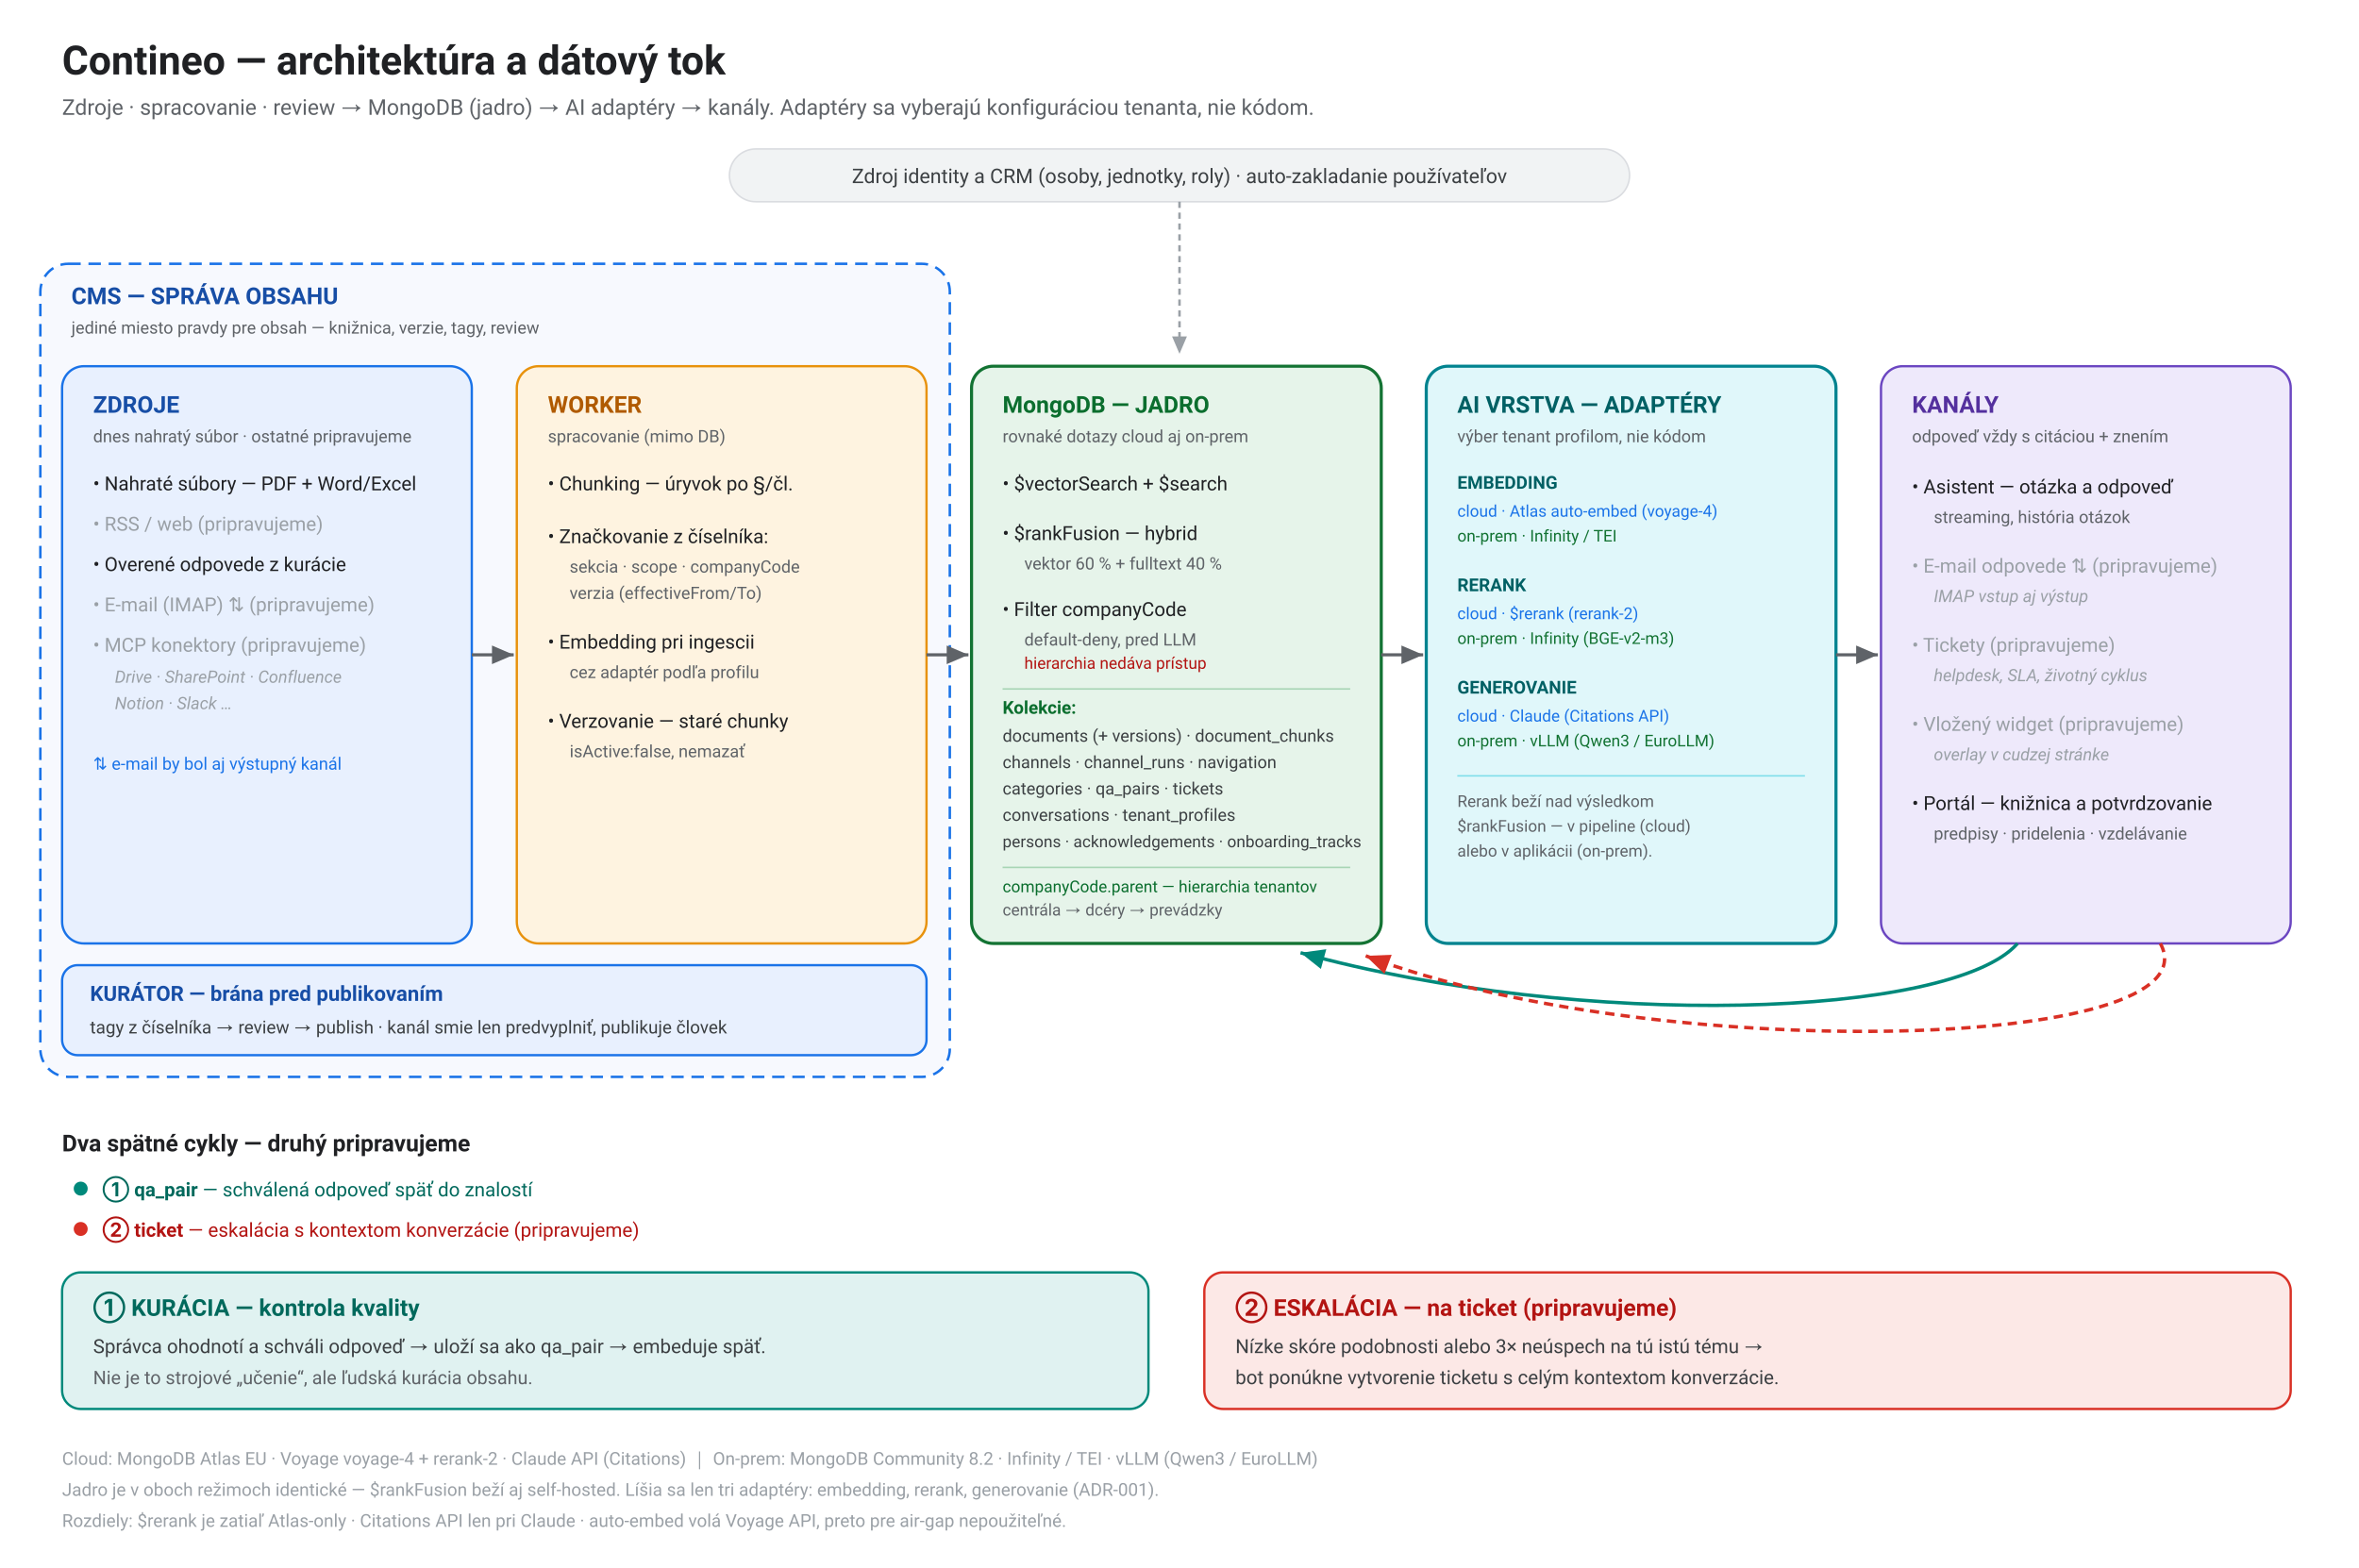
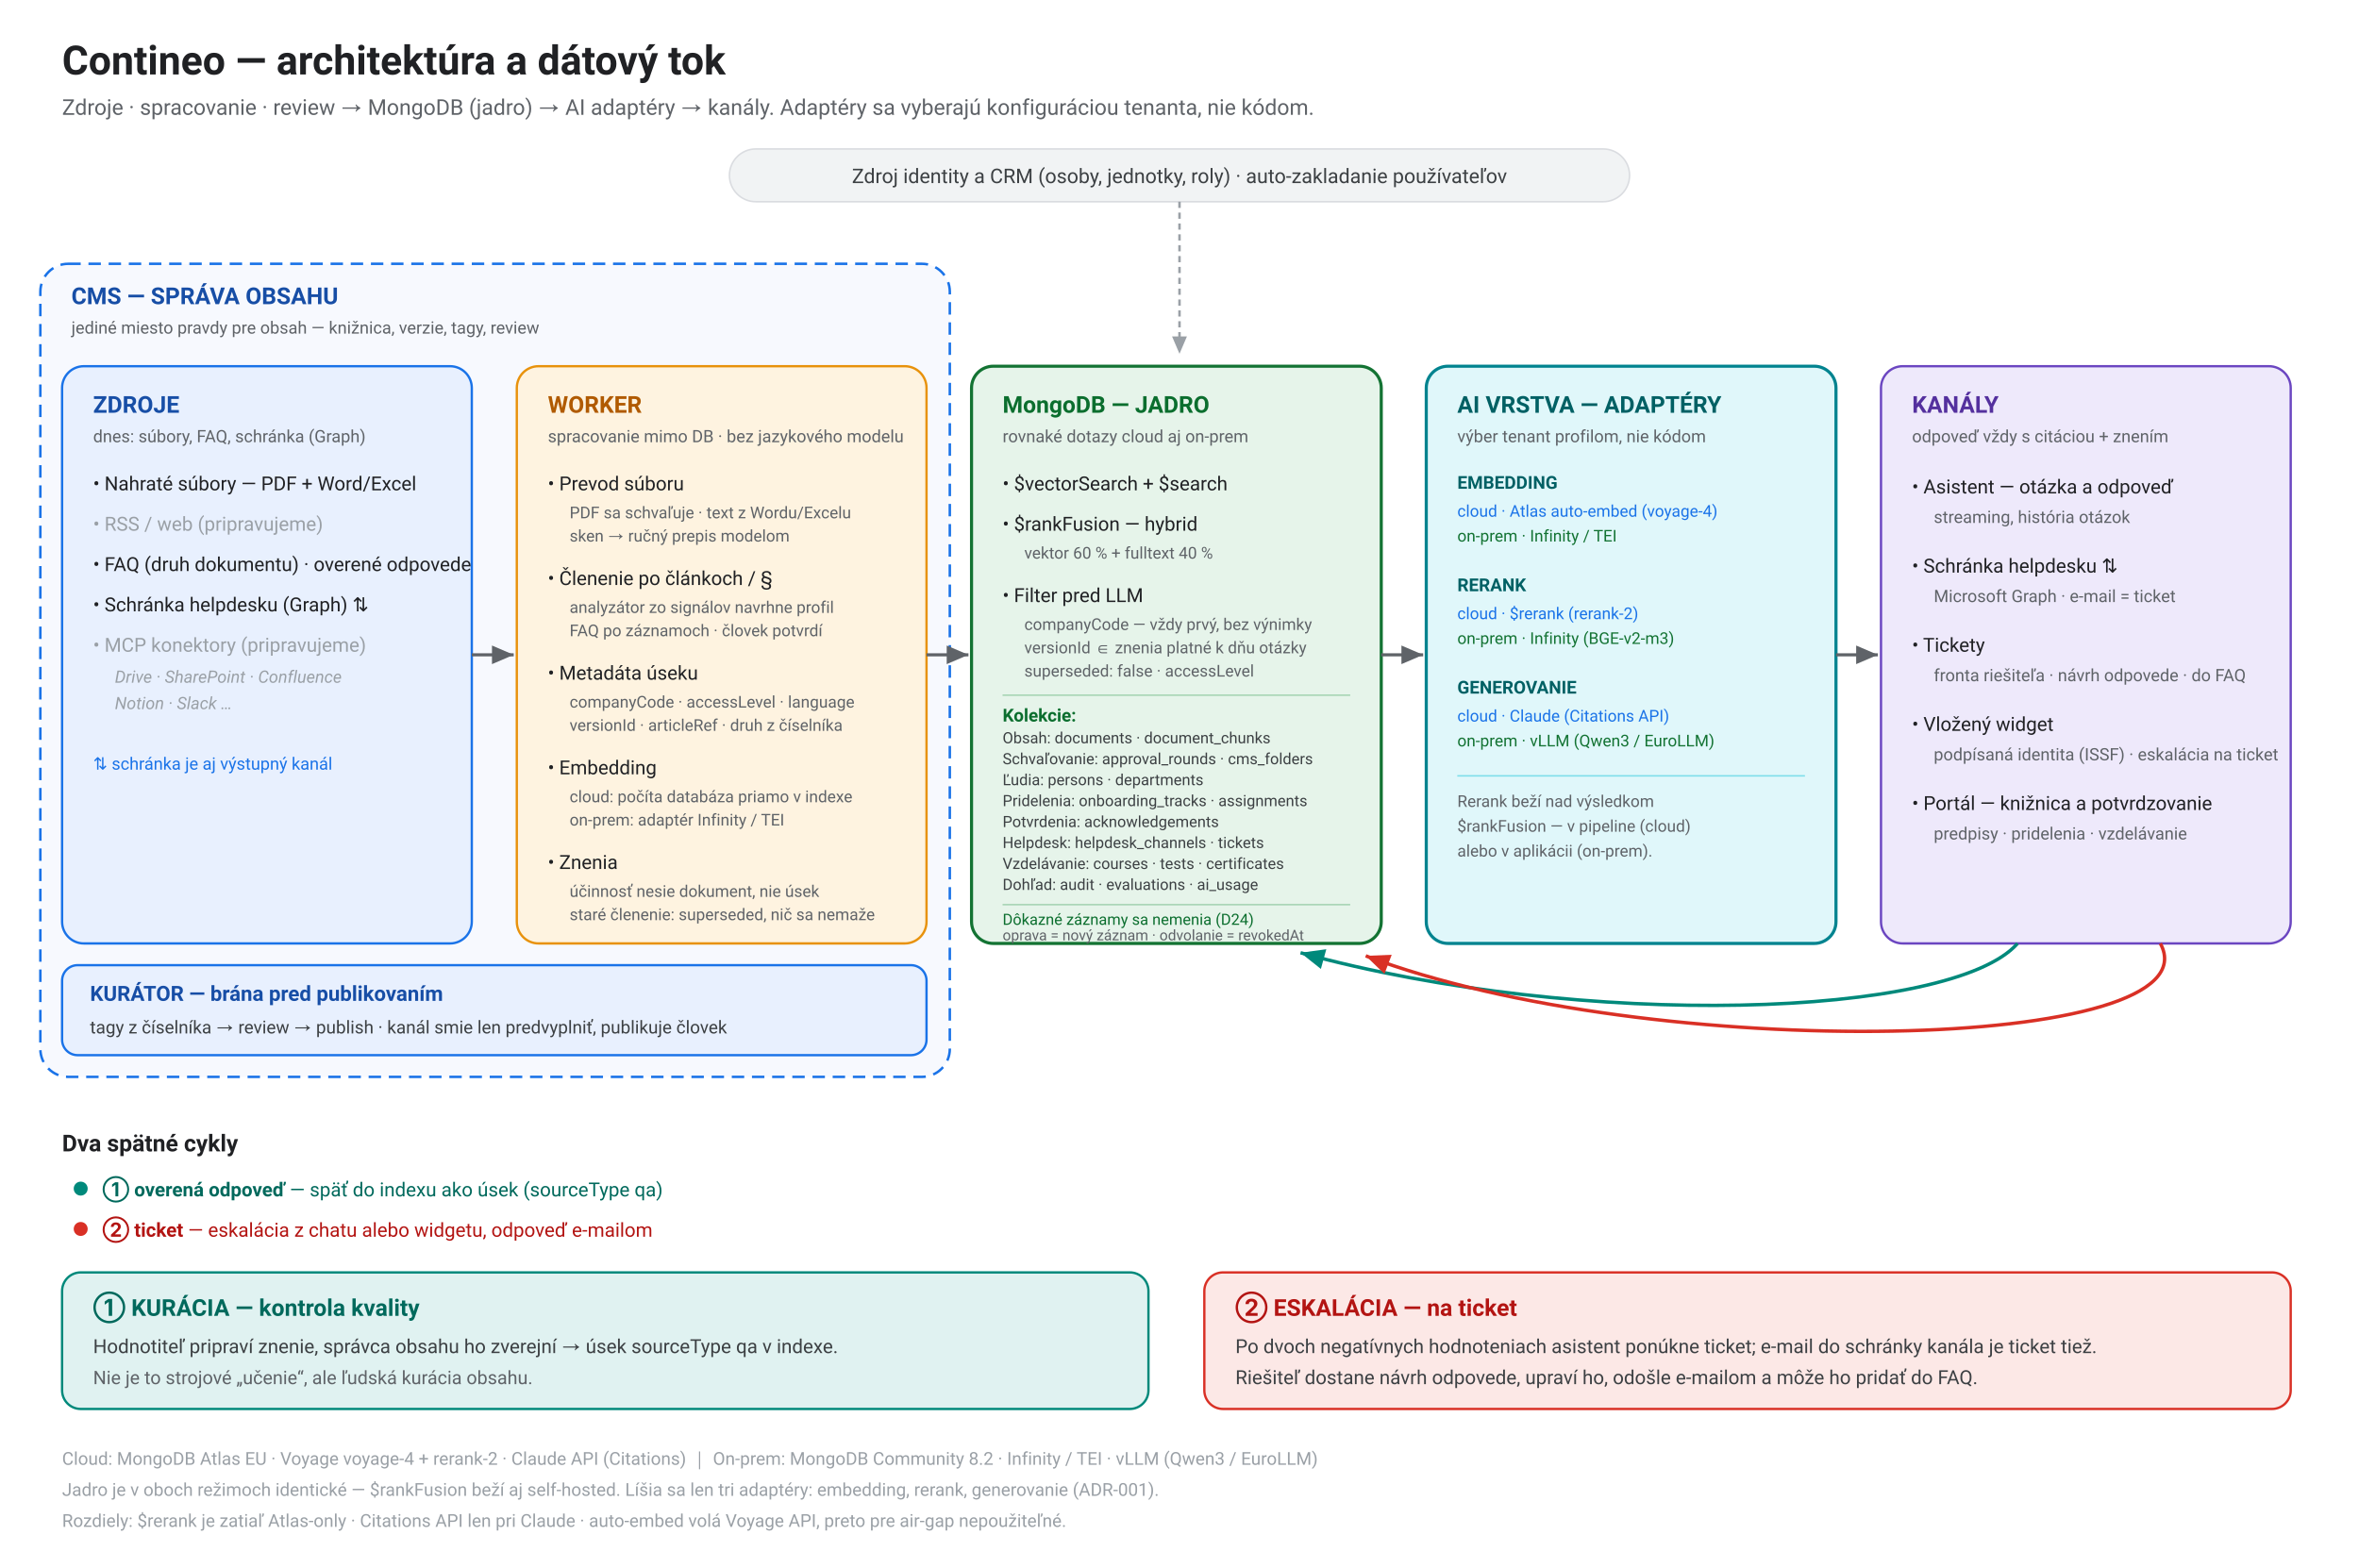
<svg xmlns="http://www.w3.org/2000/svg" viewBox="0 0 1520 1010" font-family="-apple-system, Segoe UI, Roboto, Helvetica, Arial, sans-serif">
  <defs>
    <marker id="arrow" markerWidth="10" markerHeight="10" refX="7" refY="3" orient="auto" markerUnits="strokeWidth">
      <path d="M0,0 L7,3 L0,6 Z" fill="#5f6368" />
    </marker>
    <marker id="arrowTeal" markerWidth="10" markerHeight="10" refX="7" refY="3" orient="auto" markerUnits="strokeWidth">
      <path d="M0,0 L7,3 L0,6 Z" fill="#00897B" />
    </marker>
    <marker id="arrowRed" markerWidth="10" markerHeight="10" refX="7" refY="3" orient="auto" markerUnits="strokeWidth">
      <path d="M0,0 L7,3 L0,6 Z" fill="#D93025" />
    </marker>
    <marker id="arrowGray" markerWidth="10" markerHeight="10" refX="7" refY="3" orient="auto" markerUnits="strokeWidth">
      <path d="M0,0 L7,3 L0,6 Z" fill="#9aa0a6" />
    </marker>
  </defs>
  <text x="40" y="48" font-size="26" font-weight="700" fill="#202124">Contineo — architektúra a dátový tok</text>
  <text x="40" y="74" font-size="14" fill="#5f6368">Zdroje · spracovanie · review → MongoDB (jadro) → AI adaptéry → kanály. Adaptéry sa vyberajú konfiguráciou tenanta, nie kódom.</text>
  <rect x="470" y="96" width="580" height="34" rx="17" fill="#F1F3F4" stroke="#dadce0" />
  <text x="760" y="118" font-size="13" fill="#3c4043" text-anchor="middle">Zdroj identity a CRM (osoby, jednotky, roly) · auto-zakladanie používateľov</text>
  <path d="M760,130 L760,228" stroke="#9aa0a6" stroke-width="1.6" stroke-dasharray="4 3" marker-end="url(#arrowGray)" />
  <rect x="26" y="170" width="586" height="524" rx="18" fill="#F7F9FE" stroke="#1A73E8" stroke-width="1.6" stroke-dasharray="8 5" />
  <text x="46" y="196" font-size="15" font-weight="700" fill="#174EA6">CMS — SPRÁVA OBSAHU</text>
  <text x="46" y="215" font-size="11" fill="#5f6368">jediné miesto pravdy pre obsah — knižnica, verzie, tagy, review</text>
  <rect x="40" y="236" width="264" height="372" rx="14" fill="#E8F0FE" stroke="#1A73E8" stroke-width="1.5" />
  <text x="60" y="266" font-size="15" font-weight="700" fill="#174EA6">ZDROJE</text>
-   <text x="60" y="285" font-size="11" fill="#5f6368">dnes nahratý súbor · ostatné pripravujeme</text>
+   <text x="60" y="285" font-size="11" fill="#5f6368">dnes: súbory, FAQ, schránka (Graph)</text>
  <g font-size="12.5" fill="#202124">
    <text x="60" y="316">• Nahraté súbory — PDF + Word/Excel</text>
    <text x="60" y="342" fill="#9aa0a6">• RSS / web (pripravujeme)</text>
-     <text x="60" y="368">• Overené odpovede z kurácie</text>
-     <text x="60" y="394" fill="#9aa0a6">• E-mail (IMAP) ⇅ (pripravujeme)</text>
+     <text x="60" y="368">• FAQ (druh dokumentu) · overené odpovede</text>
+     <text x="60" y="394">• Schránka helpdesku (Graph) ⇅</text>
    <text x="60" y="420" fill="#9aa0a6">• MCP konektory (pripravujeme)</text>
    <text x="74" y="440" font-size="11" fill="#9aa0a6" font-style="italic">Drive · SharePoint · Confluence</text>
    <text x="74" y="457" font-size="11" fill="#9aa0a6" font-style="italic">Notion · Slack …</text>
  </g>
-   <text x="60" y="496" font-size="11" fill="#1A73E8">⇅ e-mail by bol aj výstupný kanál</text>
+   <text x="60" y="496" font-size="11" fill="#1A73E8">⇅ schránka je aj výstupný kanál</text>
  <rect x="333" y="236" width="264" height="372" rx="14" fill="#FEF3E0" stroke="#E8920C" stroke-width="1.5" />
  <text x="353" y="266" font-size="15" font-weight="700" fill="#B05A00">WORKER</text>
-   <text x="353" y="285" font-size="11" fill="#5f6368">spracovanie (mimo DB)</text>
+   <text x="353" y="285" font-size="11" fill="#5f6368">spracovanie mimo DB · bez jazykového modelu</text>
  <g font-size="12.5" fill="#202124">
-     <text x="353" y="316">• Chunking — úryvok po §/čl.</text>
-     <text x="353" y="350">• Značkovanie z číselníka:</text>
-     <text x="367" y="369" font-size="11" fill="#5f6368">sekcia · scope · companyCode</text>
-     <text x="367" y="386" font-size="11" fill="#5f6368">verzia (effectiveFrom/To)</text>
-     <text x="353" y="418">• Embedding pri ingescii</text>
-     <text x="367" y="437" font-size="11" fill="#5f6368">cez adaptér podľa profilu</text>
-     <text x="353" y="469">• Verzovanie — staré chunky</text>
-     <text x="367" y="488" font-size="11" fill="#5f6368">isActive:false, nemazať</text>
+     <text x="353" y="316">• Prevod súboru</text>
+     <text x="367" y="334" font-size="10.5" fill="#5f6368">PDF sa schvaľuje · text z Wordu/Excelu</text>
+     <text x="367" y="349" font-size="10.5" fill="#5f6368">sken → ručný prepis modelom</text>
+     <text x="353" y="377">• Členenie po článkoch / §</text>
+     <text x="367" y="395" font-size="10.5" fill="#5f6368">analyzátor zo signálov navrhne profil</text>
+     <text x="367" y="410" font-size="10.5" fill="#5f6368">FAQ po záznamoch · človek potvrdí</text>
+     <text x="353" y="438">• Metadáta úseku</text>
+     <text x="367" y="456" font-size="10.5" fill="#5f6368">companyCode · accessLevel · language</text>
+     <text x="367" y="471" font-size="10.5" fill="#5f6368">versionId · articleRef · druh z číselníka</text>
+     <text x="353" y="499">• Embedding</text>
+     <text x="367" y="517" font-size="10.5" fill="#5f6368">cloud: počíta databáza priamo v indexe</text>
+     <text x="367" y="532" font-size="10.5" fill="#5f6368">on-prem: adaptér Infinity / TEI</text>
+     <text x="353" y="560">• Znenia</text>
+     <text x="367" y="578" font-size="10.5" fill="#5f6368">účinnosť nesie dokument, nie úsek</text>
+     <text x="367" y="593" font-size="10.5" fill="#5f6368">staré členenie: superseded, nič sa nemaže</text>
  </g>
  <rect x="40" y="622" width="557" height="58" rx="10" fill="#E8F0FE" stroke="#1A73E8" stroke-width="1.5" />
  <text x="58" y="645" font-size="13.5" font-weight="700" fill="#174EA6">KURÁTOR — brána pred publikovaním</text>
  <text x="58" y="666" font-size="11.5" fill="#3c4043">tagy z číselníka → review → publish · kanál smie len predvyplniť, publikuje človek</text>
  <rect x="626" y="236" width="264" height="372" rx="14" fill="#E6F4EA" stroke="#137333" stroke-width="2" />
  <text x="646" y="266" font-size="15" font-weight="700" fill="#0B6E2E">MongoDB — JADRO</text>
  <text x="646" y="285" font-size="11" fill="#5f6368">rovnaké dotazy cloud aj on-prem</text>
  <g font-size="12.5" fill="#202124">
    <text x="646" y="316">• $vectorSearch + $search</text>
-     <text x="646" y="348">• $rankFusion — hybrid</text>
-     <text x="660" y="367" font-size="11" fill="#5f6368">vektor 60 % + fulltext 40 %</text>
-     <text x="646" y="397">• Filter companyCode</text>
-     <text x="660" y="416" font-size="11" fill="#5f6368">default-deny, pred LLM</text>
-     <text x="660" y="431" font-size="10.5" fill="#B31412">hierarchia nedáva prístup</text>
+     <text x="646" y="342">• $rankFusion — hybrid</text>
+     <text x="660" y="360" font-size="10.5" fill="#5f6368">vektor 60 % + fulltext 40 %</text>
+     <text x="646" y="388">• Filter pred LLM</text>
+     <text x="660" y="406" font-size="10.5" fill="#5f6368">companyCode — vždy prvý, bez výnimky</text>
+     <text x="660" y="421" font-size="10.5" fill="#5f6368">versionId ∈ znenia platné k dňu otázky</text>
+     <text x="660" y="436" font-size="10.5" fill="#5f6368">superseded: false · accessLevel</text>
  </g>
-   <line x1="646" y1="444" x2="870" y2="444" stroke="#A8D5B5" stroke-width="1" />
-   <text x="646" y="460" font-size="11.5" fill="#0B6E2E" font-weight="600">Kolekcie:</text>
-   <text x="646" y="478" font-size="11" fill="#3c4043">documents (+ versions) · document_chunks</text>
-   <text x="646" y="495" font-size="11" fill="#3c4043">channels · channel_runs · navigation</text>
-   <text x="646" y="512" font-size="11" fill="#3c4043">categories · qa_pairs · tickets</text>
-   <text x="646" y="529" font-size="11" fill="#3c4043">conversations · tenant_profiles</text>
-   <text x="646" y="546" font-size="10.5" fill="#3c4043">persons · acknowledgements · onboarding_tracks</text>
-   <line x1="646" y1="559" x2="870" y2="559" stroke="#A8D5B5" stroke-width="1" />
-   <text x="646" y="575" font-size="10.5" fill="#0B6E2E">companyCode.parent — hierarchia tenantov</text>
-   <text x="646" y="590" font-size="10.5" fill="#5f6368">centrála → dcéry → prevádzky</text>
+   <line x1="646" y1="448" x2="870" y2="448" stroke="#A8D5B5" stroke-width="1" />
+   <text x="646" y="465" font-size="11.5" fill="#0B6E2E" font-weight="600">Kolekcie:</text>
+   <text x="646" y="479" font-size="10" fill="#3c4043">Obsah: documents · document_chunks</text>
+   <text x="646" y="492.5" font-size="10" fill="#3c4043">Schvaľovanie: approval_rounds · cms_folders</text>
+   <text x="646" y="506" font-size="10" fill="#3c4043">Ľudia: persons · departments</text>
+   <text x="646" y="519.5" font-size="10" fill="#3c4043">Pridelenia: onboarding_tracks · assignments</text>
+   <text x="646" y="533" font-size="10" fill="#3c4043">Potvrdenia: acknowledgements</text>
+   <text x="646" y="546.5" font-size="10" fill="#3c4043">Helpdesk: helpdesk_channels · tickets</text>
+   <text x="646" y="560" font-size="10" fill="#3c4043">Vzdelávanie: courses · tests · certificates</text>
+   <text x="646" y="573.5" font-size="10" fill="#3c4043">Dohľad: audit · evaluations · ai_usage</text>
+   <line x1="646" y1="583" x2="870" y2="583" stroke="#A8D5B5" stroke-width="1" />
+   <text x="646" y="596" font-size="10" fill="#0B6E2E">Dôkazné záznamy sa nemenia (D24)</text>
+   <text x="646" y="606" font-size="9.5" fill="#5f6368">oprava = nový záznam · odvolanie = revokedAt</text>
  <rect x="919" y="236" width="264" height="372" rx="14" fill="#E0F7FA" stroke="#00838F" stroke-width="2" />
  <text x="939" y="266" font-size="15" font-weight="700" fill="#006064">AI VRSTVA — ADAPTÉRY</text>
  <text x="939" y="285" font-size="11" fill="#5f6368">výber tenant profilom, nie kódom</text>
  <text x="939" y="315" font-size="11.5" font-weight="700" fill="#006064">EMBEDDING</text>
  <text x="939" y="333" font-size="10.5" fill="#1A73E8">cloud · Atlas auto-embed (voyage-4)</text>
  <text x="939" y="349" font-size="10.5" fill="#137333">on-prem · Infinity / TEI</text>
  <text x="939" y="381" font-size="11.5" font-weight="700" fill="#006064">RERANK</text>
  <text x="939" y="399" font-size="10.5" fill="#1A73E8">cloud · $rerank (rerank-2)</text>
  <text x="939" y="415" font-size="10.5" fill="#137333">on-prem · Infinity (BGE-v2-m3)</text>
  <text x="939" y="447" font-size="11.5" font-weight="700" fill="#006064">GENEROVANIE</text>
  <text x="939" y="465" font-size="10.5" fill="#1A73E8">cloud · Claude (Citations API)</text>
  <text x="939" y="481" font-size="10.5" fill="#137333">on-prem · vLLM (Qwen3 / EuroLLM)</text>
  <line x1="939" y1="500" x2="1163" y2="500" stroke="#80DEEA" stroke-width="1" />
  <text x="939" y="520" font-size="10.5" fill="#5f6368">Rerank beží nad výsledkom</text>
  <text x="939" y="536" font-size="10.5" fill="#5f6368">$rankFusion — v pipeline (cloud)</text>
  <text x="939" y="552" font-size="10.5" fill="#5f6368">alebo v aplikácii (on-prem).</text>
  <rect x="1212" y="236" width="264" height="372" rx="14" fill="#EEE9FB" stroke="#6B46C1" stroke-width="1.5" />
  <text x="1232" y="266" font-size="15" font-weight="700" fill="#54309E">KANÁLY</text>
  <text x="1232" y="285" font-size="11" fill="#5f6368">odpoveď vždy s citáciou + znením</text>
  <g font-size="12.5" fill="#202124">
    <text x="1232" y="318">• Asistent — otázka a odpoveď</text>
    <text x="1246" y="337" font-size="11" fill="#5f6368">streaming, história otázok</text>
-     <text x="1232" y="369" fill="#9aa0a6">• E-mail odpovede ⇅ (pripravujeme)</text>
-     <text x="1246" y="388" font-size="11" fill="#9aa0a6" font-style="italic">IMAP vstup aj výstup</text>
-     <text x="1232" y="420" fill="#9aa0a6">• Tickety (pripravujeme)</text>
-     <text x="1246" y="439" font-size="11" fill="#9aa0a6" font-style="italic">helpdesk, SLA, životný cyklus</text>
-     <text x="1232" y="471" fill="#9aa0a6">• Vložený widget (pripravujeme)</text>
-     <text x="1246" y="490" font-size="11" fill="#9aa0a6" font-style="italic">overlay v cudzej stránke</text>
+     <text x="1232" y="369">• Schránka helpdesku ⇅</text>
+     <text x="1246" y="388" font-size="11" fill="#5f6368">Microsoft Graph · e-mail = ticket</text>
+     <text x="1232" y="420">• Tickety</text>
+     <text x="1246" y="439" font-size="11" fill="#5f6368">fronta riešiteľa · návrh odpovede · do FAQ</text>
+     <text x="1232" y="471">• Vložený widget</text>
+     <text x="1246" y="490" font-size="11" fill="#5f6368">podpísaná identita (ISSF) · eskalácia na ticket</text>
    <text x="1232" y="522">• Portál — knižnica a potvrdzovanie</text>
    <text x="1246" y="541" font-size="11" fill="#5f6368">predpisy · pridelenia · vzdelávanie</text>
  </g>
  <path d="M304,422 L331,422" stroke="#5f6368" stroke-width="2" marker-end="url(#arrow)" />
  <path d="M597,422 L624,422" stroke="#5f6368" stroke-width="2" marker-end="url(#arrow)" />
  <path d="M890,422 L917,422" stroke="#5f6368" stroke-width="2" marker-end="url(#arrow)" />
  <path d="M1183,422 L1210,422" stroke="#5f6368" stroke-width="2" marker-end="url(#arrow)" />
  <path d="M1300,608 C1258,656 1020,664 838,614" fill="none" stroke="#00897B" stroke-width="2.2" marker-end="url(#arrowTeal)" />
-   <path d="M1392,608 C1430,678 1064,686 880,616" fill="none" stroke="#D93025" stroke-width="2.2" stroke-dasharray="6 4" marker-end="url(#arrowRed)" />
-   <text x="40" y="742" font-size="15" font-weight="700" fill="#202124">Dva spätné cykly — druhý pripravujeme</text>
+   <path d="M1392,608 C1430,678 1064,686 880,616" fill="none" stroke="#D93025" stroke-width="2.2" marker-end="url(#arrowRed)" />
+   <text x="40" y="742" font-size="15" font-weight="700" fill="#202124">Dva spätné cykly</text>
  <circle cx="52" cy="766" r="4.5" fill="#00897B" />
  <text x="66" y="771" font-size="12.5" fill="#00695C">
-     <tspan font-weight="700">① qa_pair</tspan> — schválená odpoveď späť do znalostí</text>
+     <tspan font-weight="700">① overená odpoveď</tspan> — späť do indexu ako úsek (sourceType qa)</text>
  <circle cx="52" cy="792" r="4.5" fill="#D93025" />
  <text x="66" y="797" font-size="12.5" fill="#B31412">
-     <tspan font-weight="700">② ticket</tspan> — eskalácia s kontextom konverzácie (pripravujeme)</text>
+     <tspan font-weight="700">② ticket</tspan> — eskalácia z chatu alebo widgetu, odpoveď e-mailom</text>
  <rect x="40" y="820" width="700" height="88" rx="12" fill="#E0F2F1" stroke="#00897B" stroke-width="1.5" />
  <text x="60" y="848" font-size="15" font-weight="700" fill="#00695C">① KURÁCIA — kontrola kvality</text>
-   <text x="60" y="872" font-size="12.5" fill="#3c4043">Správca ohodnotí a schváli odpoveď → uloží sa ako qa_pair → embeduje späť.</text>
+   <text x="60" y="872" font-size="12.5" fill="#3c4043">Hodnotiteľ pripraví znenie, správca obsahu ho zverejní → úsek sourceType qa v indexe.</text>
  <text x="60" y="892" font-size="12" fill="#5f6368">Nie je to strojové „učenie“, ale ľudská kurácia obsahu.</text>
  <rect x="776" y="820" width="700" height="88" rx="12" fill="#FCE8E6" stroke="#D93025" stroke-width="1.5" />
-   <text x="796" y="848" font-size="15" font-weight="700" fill="#B31412">② ESKALÁCIA — na ticket (pripravujeme)</text>
-   <text x="796" y="872" font-size="12.5" fill="#3c4043">Nízke skóre podobnosti alebo 3× neúspech na tú istú tému →</text>
-   <text x="796" y="892" font-size="12.5" fill="#3c4043">bot ponúkne vytvorenie ticketu s celým kontextom konverzácie.</text>
+   <text x="796" y="848" font-size="15" font-weight="700" fill="#B31412">② ESKALÁCIA — na ticket</text>
+   <text x="796" y="872" font-size="12.5" fill="#3c4043">Po dvoch negatívnych hodnoteniach asistent ponúkne ticket; e-mail do schránky kanála je ticket tiež.</text>
+   <text x="796" y="892" font-size="12.5" fill="#3c4043">Riešiteľ dostane návrh odpovede, upraví ho, odošle e-mailom a môže ho pridať do FAQ.</text>
  <text x="40" y="944" font-size="11.5" fill="#9aa0a6">Cloud: MongoDB Atlas EU · Voyage voyage-4 + rerank-2 · Claude API (Citations)  │  On-prem: MongoDB Community 8.2 · Infinity / TEI · vLLM (Qwen3 / EuroLLM)</text>
  <text x="40" y="964" font-size="11.5" fill="#9aa0a6">Jadro je v oboch režimoch identické — $rankFusion beží aj self-hosted. Líšia sa len tri adaptéry: embedding, rerank, generovanie (ADR-001).</text>
  <text x="40" y="984" font-size="11.5" fill="#9aa0a6">Rozdiely: $rerank je zatiaľ Atlas-only · Citations API len pri Claude · auto-embed volá Voyage API, preto pre air-gap nepoužiteľné.</text>
</svg>
